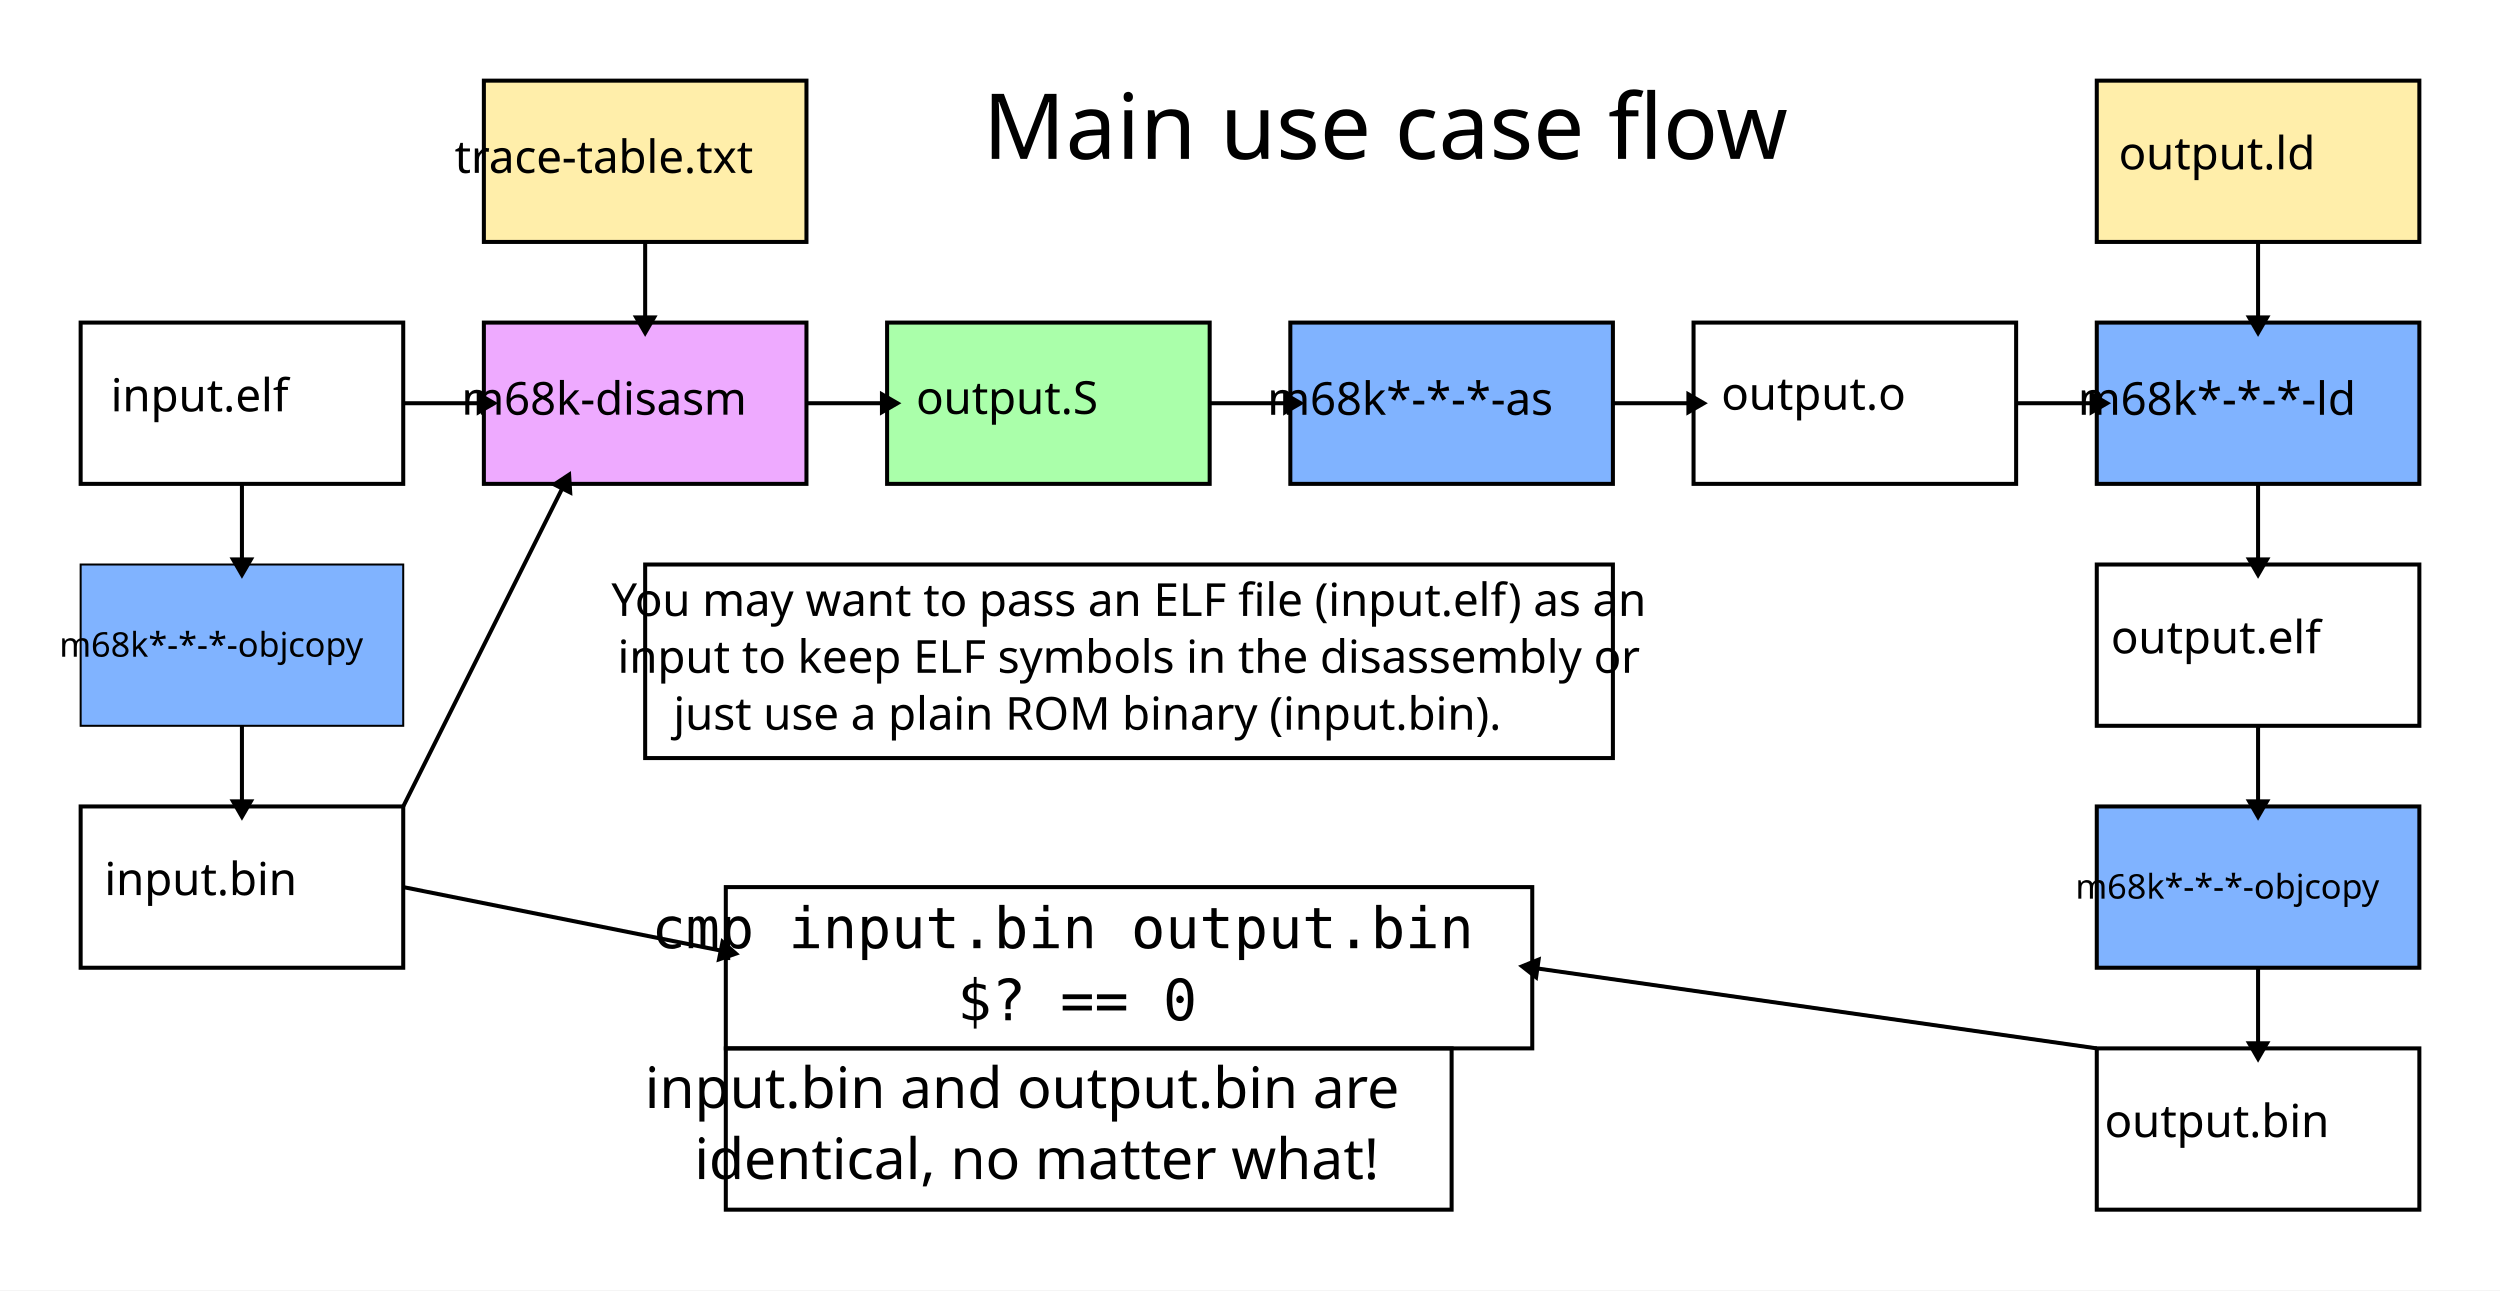
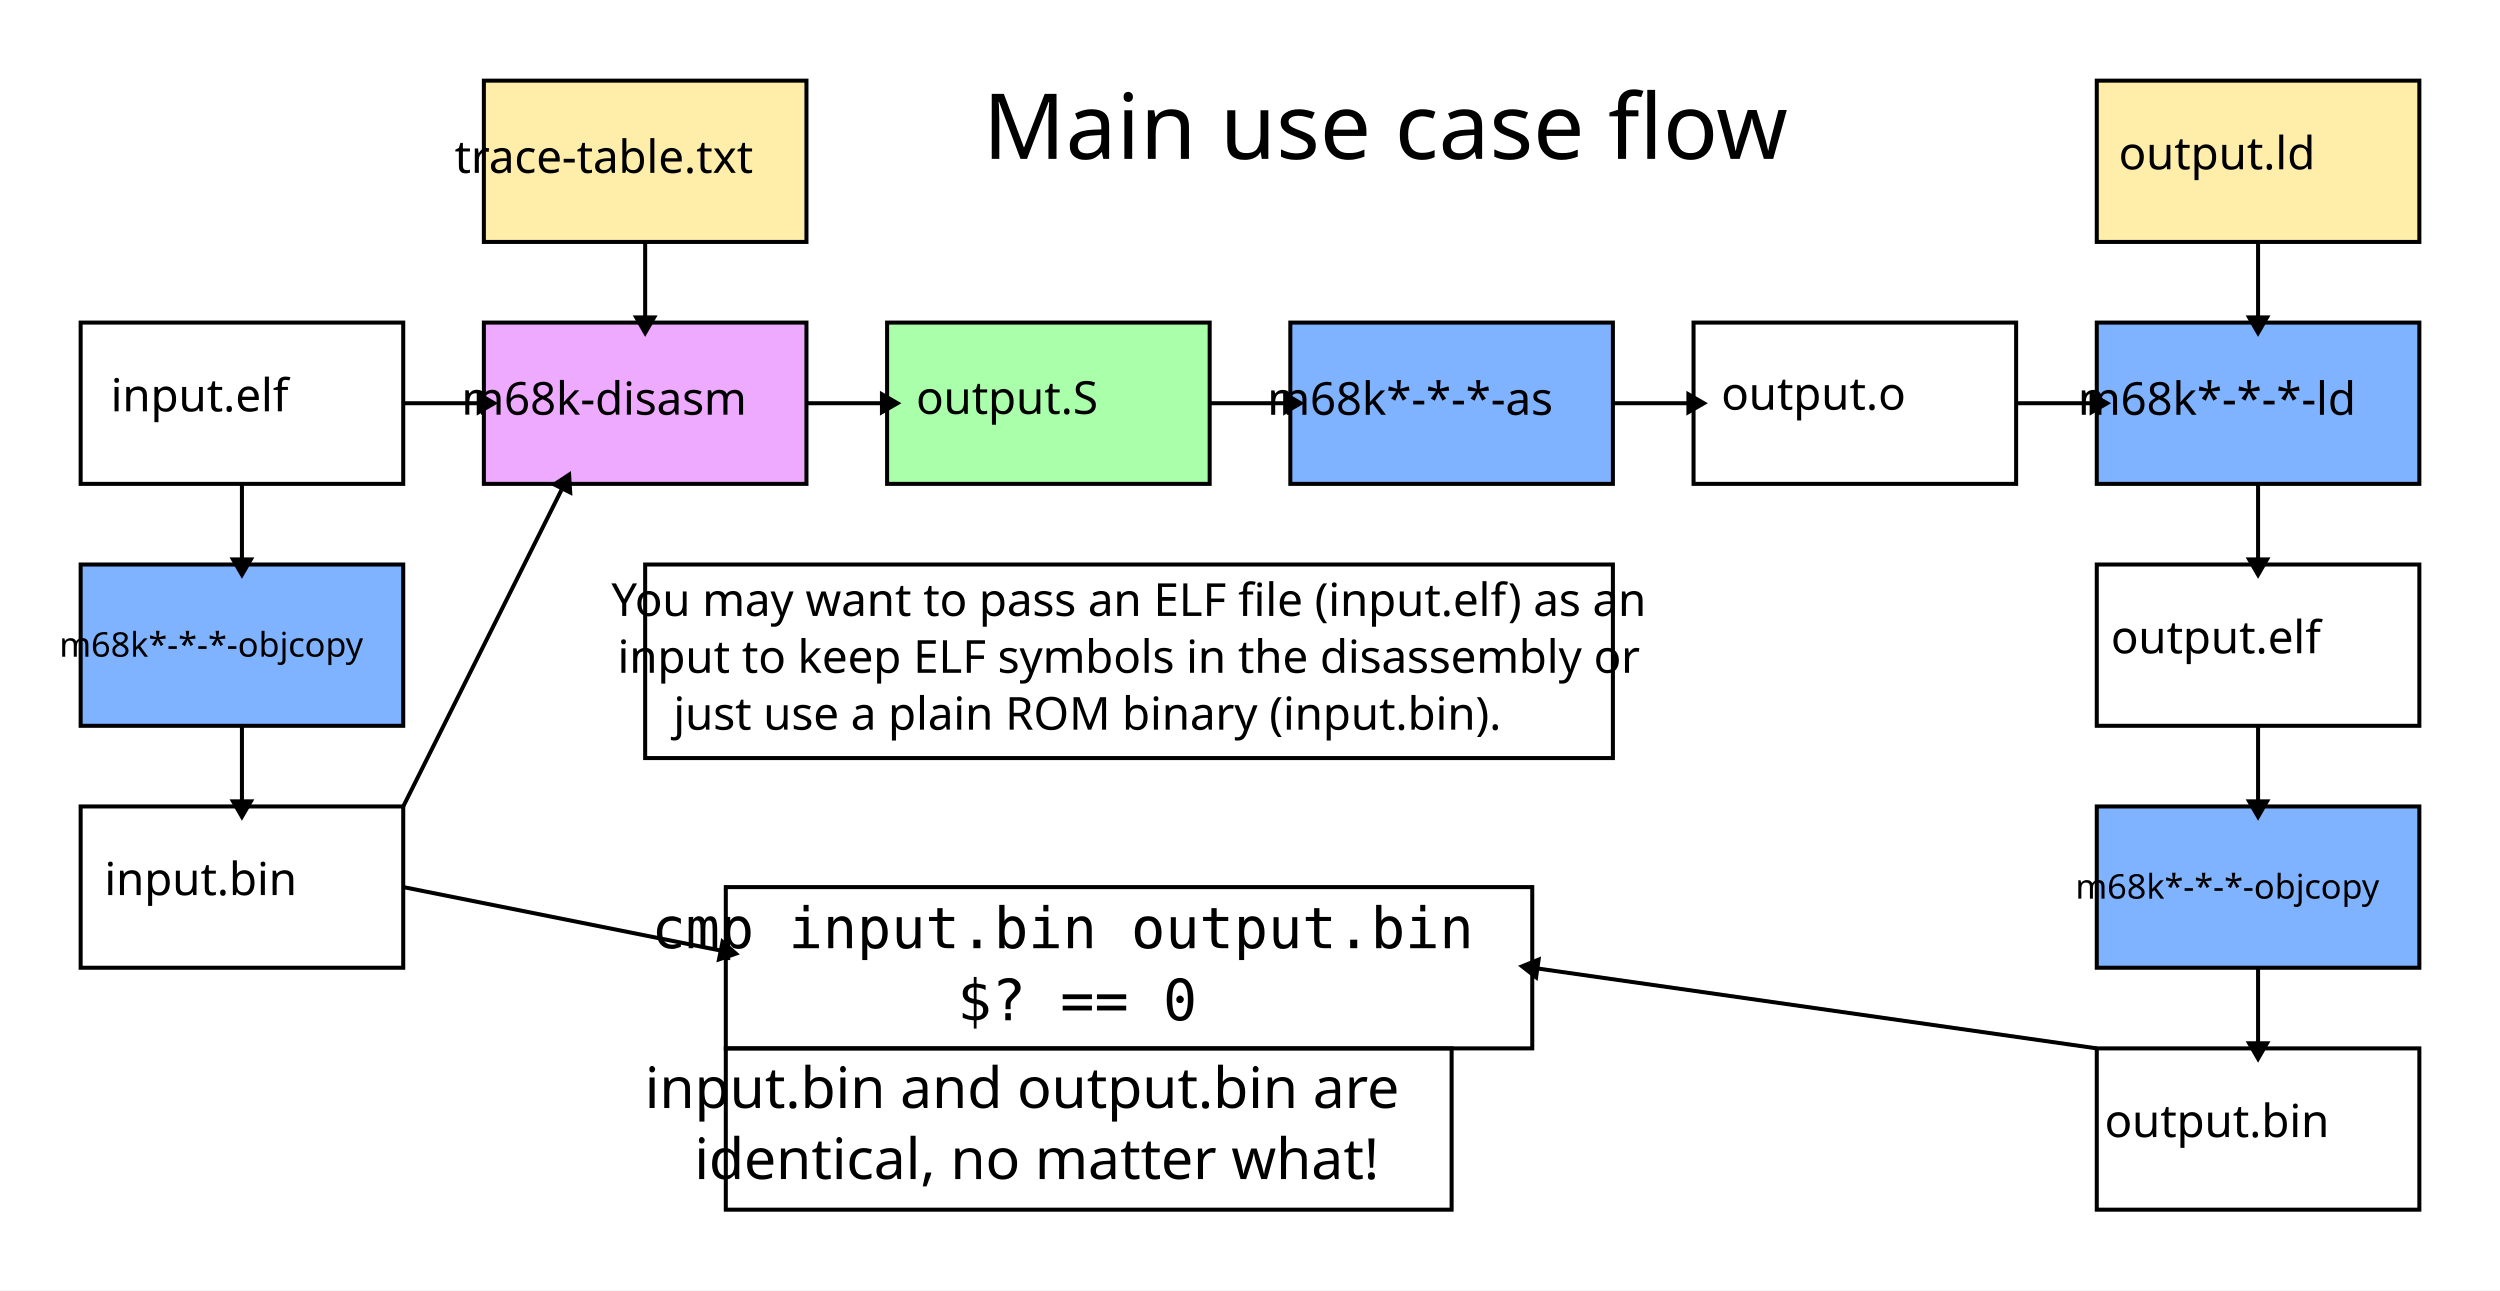
<svg xmlns="http://www.w3.org/2000/svg" width="310mm" height="160mm" viewBox="0 0 310 160" version="1.1" id="svg5">
  <defs id="defs2">
    <marker style="overflow:visible" id="TriangleStart" refX="0" refY="0" orient="auto-start-reverse" markerWidth="5.324" markerHeight="6.155" viewBox="0 0 5.324 6.155" preserveAspectRatio="xMidYMid">
      <path transform="scale(0.5)" style="fill:context-stroke;fill-rule:evenodd;stroke:context-stroke;stroke-width:1pt" d="M 5.77,0 -2.88,5 V -5 Z" id="path135" />
    </marker>
    <marker style="overflow:visible" id="TriangleStart-3" refX="0" refY="0" orient="auto-start-reverse" markerWidth="5.324" markerHeight="6.155" viewBox="0 0 5.324 6.155" preserveAspectRatio="xMidYMid">
      <path transform="scale(0.5)" style="fill:context-stroke;fill-rule:evenodd;stroke:context-stroke;stroke-width:1pt" d="M 5.77,0 -2.88,5 V -5 Z" id="path135-7" />
    </marker>
    <marker style="overflow:visible" id="TriangleStart-9" refX="0" refY="0" orient="auto-start-reverse" markerWidth="5.324" markerHeight="6.155" viewBox="0 0 5.324 6.155" preserveAspectRatio="xMidYMid">
      <path transform="scale(0.5)" style="fill:context-stroke;fill-rule:evenodd;stroke:context-stroke;stroke-width:1pt" d="M 5.77,0 -2.88,5 V -5 Z" id="path135-2" />
    </marker>
    <marker style="overflow:visible" id="TriangleStart-8" refX="0" refY="0" orient="auto-start-reverse" markerWidth="5.324" markerHeight="6.155" viewBox="0 0 5.324 6.155" preserveAspectRatio="xMidYMid">
      <path transform="scale(0.5)" style="fill:context-stroke;fill-rule:evenodd;stroke:context-stroke;stroke-width:1pt" d="M 5.77,0 -2.88,5 V -5 Z" id="path135-9" />
    </marker>
    <marker style="overflow:visible" id="TriangleStart-8-3" refX="0" refY="0" orient="auto-start-reverse" markerWidth="5.324" markerHeight="6.155" viewBox="0 0 5.324 6.155" preserveAspectRatio="xMidYMid">
      <path transform="scale(0.5)" style="fill:context-stroke;fill-rule:evenodd;stroke:context-stroke;stroke-width:1pt" d="M 5.77,0 -2.88,5 V -5 Z" id="path135-9-6" />
    </marker>
    <marker style="overflow:visible" id="TriangleStart-8-2" refX="0" refY="0" orient="auto-start-reverse" markerWidth="5.324" markerHeight="6.155" viewBox="0 0 5.324 6.155" preserveAspectRatio="xMidYMid">
      <path transform="scale(0.5)" style="fill:context-stroke;fill-rule:evenodd;stroke:context-stroke;stroke-width:1pt" d="M 5.77,0 -2.88,5 V -5 Z" id="path135-9-9" />
    </marker>
    <marker style="overflow:visible" id="TriangleStart-8-1" refX="0" refY="0" orient="auto-start-reverse" markerWidth="5.324" markerHeight="6.155" viewBox="0 0 5.324 6.155" preserveAspectRatio="xMidYMid">
      <path transform="scale(0.5)" style="fill:context-stroke;fill-rule:evenodd;stroke:context-stroke;stroke-width:1pt" d="M 5.77,0 -2.88,5 V -5 Z" id="path135-9-94" />
    </marker>
    <marker style="overflow:visible" id="TriangleStart-8-1-8" refX="0" refY="0" orient="auto-start-reverse" markerWidth="5.324" markerHeight="6.155" viewBox="0 0 5.324 6.155" preserveAspectRatio="xMidYMid">
      <path transform="scale(0.5)" style="fill:context-stroke;fill-rule:evenodd;stroke:context-stroke;stroke-width:1pt" d="M 5.77,0 -2.88,5 V -5 Z" id="path135-9-94-4" />
    </marker>
    <marker style="overflow:visible" id="TriangleStart-8-1-0" refX="0" refY="0" orient="auto-start-reverse" markerWidth="5.324" markerHeight="6.155" viewBox="0 0 5.324 6.155" preserveAspectRatio="xMidYMid">
      <path transform="scale(0.5)" style="fill:context-stroke;fill-rule:evenodd;stroke:context-stroke;stroke-width:1pt" d="M 5.77,0 -2.88,5 V -5 Z" id="path135-9-94-3" />
    </marker>
    <marker style="overflow:visible" id="TriangleStart-8-1-1" refX="0" refY="0" orient="auto-start-reverse" markerWidth="5.324" markerHeight="6.155" viewBox="0 0 5.324 6.155" preserveAspectRatio="xMidYMid">
      <path transform="scale(0.5)" style="fill:context-stroke;fill-rule:evenodd;stroke:context-stroke;stroke-width:1pt" d="M 5.77,0 -2.88,5 V -5 Z" id="path135-9-94-0" />
    </marker>
    <marker style="overflow:visible" id="TriangleStart-8-1-2" refX="0" refY="0" orient="auto-start-reverse" markerWidth="5.324" markerHeight="6.155" viewBox="0 0 5.324 6.155" preserveAspectRatio="xMidYMid">
      <path transform="scale(0.5)" style="fill:context-stroke;fill-rule:evenodd;stroke:context-stroke;stroke-width:1pt" d="M 5.77,0 -2.88,5 V -5 Z" id="path135-9-94-06" />
    </marker>
    <marker style="overflow:visible" id="TriangleStart-8-5" refX="0" refY="0" orient="auto-start-reverse" markerWidth="5.324" markerHeight="6.155" viewBox="0 0 5.324 6.155" preserveAspectRatio="xMidYMid">
      <path transform="scale(0.5)" style="fill:context-stroke;fill-rule:evenodd;stroke:context-stroke;stroke-width:1pt" d="M 5.77,0 -2.88,5 V -5 Z" id="path135-9-5" />
    </marker>
    <marker style="overflow:visible" id="TriangleStart-8-1-7" refX="0" refY="0" orient="auto-start-reverse" markerWidth="5.324" markerHeight="6.155" viewBox="0 0 5.324 6.155" preserveAspectRatio="xMidYMid">
      <path transform="scale(0.5)" style="fill:context-stroke;fill-rule:evenodd;stroke:context-stroke;stroke-width:1pt" d="M 5.77,0 -2.88,5 V -5 Z" id="path135-9-94-6" />
    </marker>
    <marker style="overflow:visible" id="TriangleStart-8-1-7-2" refX="0" refY="0" orient="auto-start-reverse" markerWidth="5.324" markerHeight="6.155" viewBox="0 0 5.324 6.155" preserveAspectRatio="xMidYMid">
      <path transform="scale(0.5)" style="fill:context-stroke;fill-rule:evenodd;stroke:context-stroke;stroke-width:1pt" d="M 5.77,0 -2.88,5 V -5 Z" id="path135-9-94-6-2" />
    </marker>
    <marker style="overflow:visible" id="TriangleStart-8-1-7-2-1" refX="0" refY="0" orient="auto-start-reverse" markerWidth="5.324" markerHeight="6.155" viewBox="0 0 5.324 6.155" preserveAspectRatio="xMidYMid">
      <path transform="scale(0.5)" style="fill:context-stroke;fill-rule:evenodd;stroke:context-stroke;stroke-width:1pt" d="M 5.77,0 -2.88,5 V -5 Z" id="path135-9-94-6-2-0" />
    </marker>
  </defs>
  <g id="layer1">
    <g id="g498" transform="scale(2)" style="stroke-width:0.5">
      <rect style="fill:#ffffff;stroke:none;stroke-width:0.25;stroke-dasharray:none" id="rect477" width="155" height="80" x="1.9021344e-09" y="1.9021344e-09" />
      <rect style="fill:none;stroke:#000000;stroke-width:0.25;stroke-dasharray:none" id="rect238" width="20" height="10" x="5" y="20" />
      <rect style="fill:#eeaaff;stroke:#000000;stroke-width:0.25;stroke-dasharray:none" id="rect243" width="20" height="10" x="30" y="20" />
      <rect style="fill:#ffeeaa;stroke:#000000;stroke-width:0.25;stroke-dasharray:none" id="rect245" width="20" height="10" x="30" y="5" />
      <rect style="fill:#aaffaa;stroke:#000000;stroke-width:0.25;stroke-dasharray:none" id="rect247" width="20" height="10" x="55" y="20" />
      <rect style="fill:#80b3ff;stroke:#000000;stroke-width:0.25;stroke-dasharray:none" id="rect249" width="20" height="10" x="80" y="20" />
      <rect style="fill:none;stroke:#000000;stroke-width:0.25;stroke-dasharray:none" id="rect253" width="20" height="10" x="105" y="20" />
      <rect style="fill:#80b3ff;stroke:#000000;stroke-width:0.25;stroke-dasharray:none" id="rect255" width="20" height="10" x="130" y="20" />
      <rect style="fill:#ffeeaa;stroke:#000000;stroke-width:0.25;stroke-dasharray:none" id="rect257" width="20" height="10" x="130" y="5" />
      <rect style="fill:none;stroke:#000000;stroke-width:0.25;stroke-dasharray:none" id="rect259" width="20" height="10" x="130" y="65" />
      <rect style="fill:none;stroke:#000000;stroke-width:0.25;stroke-dasharray:none" id="rect261" width="20" height="10" x="5" y="50" />
      <text xml:space="preserve" style="font-size:2.822px;line-height:1.25;font-family:Candara;-inkscape-font-specification:Candara;text-align:center;letter-spacing:0px;word-spacing:0px;text-anchor:middle;stroke-width:0.132" x="40.016" y="25.71" id="text317">
        <tspan id="tspan315" style="font-size:2.822px;stroke-width:0.132" x="40.016" y="25.71">m68k-disasm</tspan>
      </text>
      <text xml:space="preserve" style="font-size:2.822px;line-height:1.25;font-family:Candara;-inkscape-font-specification:Candara;text-align:center;letter-spacing:0px;word-spacing:0px;text-anchor:middle;stroke-width:0.132" x="89.995" y="25.719" id="text317-3">
        <tspan id="tspan315-6" style="font-size:2.822px;stroke-width:0.132" x="89.995" y="25.719">m68k*-*-*-as</tspan>
      </text>
      <text xml:space="preserve" style="font-size:2.822px;line-height:1.25;font-family:Candara;-inkscape-font-specification:Candara;text-align:center;letter-spacing:0px;word-spacing:0px;text-anchor:middle;stroke-width:0.132" x="140.017" y="25.719" id="text317-3-3">
        <tspan id="tspan315-6-5" style="font-size:2.822px;stroke-width:0.132" x="140.017" y="25.719">m68k*-*-*-ld</tspan>
      </text>
      <rect style="fill:none;stroke:#000000;stroke-width:0.25;stroke-dasharray:none" id="rect255-6" width="20" height="10" x="130" y="35" />
      <rect style="fill:#80b3ff;stroke:#000000;stroke-width:0.25;stroke-dasharray:none" id="rect255-6-1" width="20" height="10" x="130" y="50" />
      <text xml:space="preserve" style="font-size:2.117px;line-height:1.25;font-family:Candara;-inkscape-font-specification:Candara;text-align:center;letter-spacing:0px;word-spacing:0px;text-anchor:middle;stroke-width:0.132" x="140.017" y="55.719" id="text317-3-3-2-2">
        <tspan id="tspan315-6-5-9-7" style="font-size:2.117px;stroke-width:0.132" x="140.017" y="55.719">m68k*-*-*-objcopy</tspan>
      </text>
-       <rect style="fill:#80b3ff;stroke:#000000;stroke-width:0.125" id="rect255-6-1-0" width="20" height="10" x="5" y="35" />
+       <rect style="fill:#80b3ff;stroke:#000000;stroke-width:0.25;stroke-dasharray:none" id="rect255-6-1-0" width="20" height="10" x="5" y="35" />
      <text xml:space="preserve" style="font-size:2.117px;line-height:1.25;font-family:Candara;-inkscape-font-specification:Candara;text-align:center;letter-spacing:0px;word-spacing:0px;text-anchor:middle;stroke-width:0.132" x="15.017" y="40.719" id="text317-3-3-2-2-6">
        <tspan id="tspan315-6-5-9-7-2" style="font-size:2.117px;stroke-width:0.132" x="15.017" y="40.719">m68k*-*-*-objcopy</tspan>
      </text>
      <text xml:space="preserve" style="font-size:2.822px;line-height:1.25;font-family:Candara;-inkscape-font-specification:Candara;text-align:center;letter-spacing:0px;word-spacing:0px;text-anchor:middle;stroke-width:0.132" x="65" y="25.662" id="text508">
        <tspan style="font-size:2.822px;stroke-width:0.132" x="65" y="25.662" id="tspan537">output.S</tspan>
      </text>
      <text xml:space="preserve" style="font-size:2.822px;line-height:1.25;font-family:Candara;-inkscape-font-specification:Candara;text-align:center;letter-spacing:0px;word-spacing:0px;text-anchor:middle;stroke-width:0.132" x="115" y="25.4" id="text508-7">
        <tspan style="font-size:2.822px;stroke-width:0.132" x="115" y="25.4" id="tspan541">output.o</tspan>
      </text>
      <text xml:space="preserve" style="font-size:2.822px;line-height:1.25;font-family:Candara;-inkscape-font-specification:Candara;text-align:center;letter-spacing:0px;word-spacing:0px;text-anchor:middle;stroke-width:0.132" x="140.018" y="10.496" id="text508-7-6">
        <tspan style="font-size:2.822px;stroke-width:0.132" x="140.018" y="10.496" id="tspan541-1">output.ld</tspan>
      </text>
      <text xml:space="preserve" style="font-size:2.822px;line-height:1.25;font-family:Candara;-inkscape-font-specification:Candara;text-align:center;letter-spacing:0px;word-spacing:0px;text-anchor:middle;stroke-width:0.132" x="14.943" y="25.506" id="text508-7-6-8">
        <tspan style="font-size:2.822px;stroke-width:0.132" x="14.943" y="25.506" id="tspan541-1-7">input.elf</tspan>
      </text>
      <text xml:space="preserve" style="font-size:2.822px;line-height:1.25;font-family:Candara;-inkscape-font-specification:Candara;text-align:center;letter-spacing:0px;word-spacing:0px;text-anchor:middle;stroke-width:0.132" x="40.006" y="10.718" id="text508-7-6-8-0">
        <tspan style="font-size:2.822px;stroke-width:0.132" x="40.006" y="10.718" id="tspan541-1-7-2">trace-table.txt</tspan>
      </text>
      <text xml:space="preserve" style="font-size:2.822px;line-height:1.25;font-family:Candara;-inkscape-font-specification:Candara;text-align:center;letter-spacing:0px;word-spacing:0px;text-anchor:middle;stroke-width:0.132" x="15.01" y="55.496" id="text508-7-6-9">
        <tspan style="font-size:2.822px;stroke-width:0.132" x="15.01" y="55.496" id="tspan541-1-2">input.bin</tspan>
      </text>
      <text xml:space="preserve" style="font-size:2.822px;line-height:1.25;font-family:Candara;-inkscape-font-specification:Candara;text-align:center;letter-spacing:0px;word-spacing:0px;text-anchor:middle;stroke-width:0.132" x="139.949" y="40.506" id="text508-7-0">
        <tspan style="font-size:2.822px;stroke-width:0.132" x="139.949" y="40.506" id="tspan663">output.elf</tspan>
      </text>
      <text xml:space="preserve" style="font-size:2.822px;line-height:1.25;font-family:Candara;-inkscape-font-specification:Candara;text-align:center;letter-spacing:0px;word-spacing:0px;text-anchor:middle;stroke-width:0.132" x="140.016" y="70.496" id="text508-7-0-3">
        <tspan style="font-size:2.822px;stroke-width:0.132" x="140.016" y="70.496" id="tspan663-6">output.bin</tspan>
      </text>
      <path style="fill:#aaffaa;stroke:#000000;stroke-width:0.25;stroke-dasharray:none;marker-end:url(#TriangleStart)" d="M 15,30 V 35" id="path887" />
      <path style="fill:#aaffaa;stroke:#000000;stroke-width:0.25;stroke-dasharray:none;marker-end:url(#TriangleStart-3)" d="m 15,45 v 5" id="path887-5" />
      <path style="fill:#aaffaa;stroke:#000000;stroke-width:0.25;stroke-dasharray:none;marker-end:url(#TriangleStart-9)" d="m 140,30 v 5" id="path887-2" />
      <path style="fill:#aaffaa;stroke:#000000;stroke-width:0.25;stroke-dasharray:none;marker-end:url(#TriangleStart-8)" d="M 140,15 V 20" id="path887-7" />
      <path style="fill:#aaffaa;stroke:#000000;stroke-width:0.25;stroke-dasharray:none;marker-end:url(#TriangleStart-8-5)" d="m 40,15 v 5" id="path887-7-4" />
      <path style="fill:#aaffaa;stroke:#000000;stroke-width:0.25;stroke-dasharray:none;marker-end:url(#TriangleStart-8-3)" d="m 140,45 v 5" id="path887-7-1" />
      <path style="fill:#aaffaa;stroke:#000000;stroke-width:0.25;stroke-dasharray:none;marker-end:url(#TriangleStart-8-2)" d="m 140,60 v 5" id="path887-7-3" />
      <path style="fill:#aaffaa;stroke:#000000;stroke-width:0.25;stroke-dasharray:none;marker-end:url(#TriangleStart-8-1)" d="m 25,25 h 5" id="path887-7-7" />
      <path style="fill:#aaffaa;stroke:#000000;stroke-width:0.25;stroke-dasharray:none;marker-end:url(#TriangleStart-8-1-7)" d="M 25,50 35,30" id="path887-7-7-56" />
      <path style="fill:#aaffaa;stroke:#000000;stroke-width:0.25;stroke-dasharray:none;marker-end:url(#TriangleStart-8-1-7-2)" d="m 25,55 20,4" id="path887-7-7-56-6" />
      <path style="fill:#aaffaa;stroke:#000000;stroke-width:0.25;stroke-dasharray:none;marker-end:url(#TriangleStart-8-1-7-2-1)" d="M 130,65 95,60" id="path887-7-7-56-6-6" />
      <path style="fill:#aaffaa;stroke:#000000;stroke-width:0.25;stroke-dasharray:none;marker-end:url(#TriangleStart-8-1-8)" d="m 50,25 h 5" id="path887-7-7-5" />
      <path style="fill:#aaffaa;stroke:#000000;stroke-width:0.25;stroke-dasharray:none;marker-end:url(#TriangleStart-8-1-0)" d="m 75,25 h 5" id="path887-7-7-6" />
      <path style="fill:#aaffaa;stroke:#000000;stroke-width:0.25;stroke-dasharray:none;marker-end:url(#TriangleStart-8-1-1)" d="m 100,25 h 5" id="path887-7-7-63" />
      <path style="fill:#aaffaa;stroke:#000000;stroke-width:0.25;stroke-dasharray:none;marker-end:url(#TriangleStart-8-1-2)" d="m 125,25 h 5" id="path887-7-7-1" />
      <text xml:space="preserve" style="font-size:3.528px;line-height:1.25;font-family:Candara;-inkscape-font-specification:Candara;text-align:center;letter-spacing:0px;word-spacing:0px;text-anchor:middle;stroke-width:0.132" x="70.001" y="58.787" id="text3343">
        <tspan id="tspan3341" style="font-style:normal;font-variant:normal;font-weight:normal;font-stretch:normal;font-size:3.528px;font-family:Consolas;-inkscape-font-specification:Consolas;stroke-width:0.132" x="70.001" y="58.787">cmp input.bin output.bin</tspan>
        <tspan style="font-style:normal;font-variant:normal;font-weight:normal;font-stretch:normal;font-size:3.528px;font-family:Consolas;-inkscape-font-specification:Consolas;stroke-width:0.132" x="70.001" y="63.261" id="tspan3345">$? == 0</tspan>
      </text>
      <rect style="fill:none;stroke:#000000;stroke-width:0.25;stroke-dasharray:none" id="rect3405" width="45" height="10" x="45" y="65" />
      <text xml:space="preserve" style="font-size:3.528px;line-height:1.25;font-family:Candara;-inkscape-font-specification:Candara;text-align:center;letter-spacing:0px;word-spacing:0px;text-anchor:middle;stroke-width:0.132" x="67.49" y="68.692" id="text3349">
        <tspan id="tspan3347" style="font-size:3.528px;stroke-width:0.132" x="67.49" y="68.692">input.bin and output.bin are</tspan>
        <tspan style="font-size:3.528px;stroke-width:0.132" x="67.49" y="73.101" id="tspan3351">identical, no matter what!</tspan>
      </text>
      <rect style="fill:none;stroke:#000000;stroke-width:0.25;stroke-dasharray:none" id="rect3405-3" width="60" height="12" x="40" y="35" />
      <text xml:space="preserve" style="font-size:2.822px;line-height:1.25;font-family:Candara;-inkscape-font-specification:Candara;text-align:center;letter-spacing:0px;word-spacing:0px;text-anchor:middle;white-space:pre;inline-size:61.03;stroke-width:0.132" x="67.69" y="73.441" id="text3349-5" transform="translate(2.295388,-35.2555)">
-         <tspan x="67.69" y="73.441" id="tspan3495">You may want to pass an ELF file (input.elf) as an<tspan y="73.441" id="tspan3497"> </tspan>
+         <tspan x="67.69" y="73.441" id="tspan1233">You may want to pass an ELF file (input.elf) as an<tspan y="73.441" id="tspan1235"> </tspan>
        </tspan>
-         <tspan x="67.69" y="76.969" id="tspan3499">input to keep ELF symbols in the disassembly or<tspan y="76.969" id="tspan3501"> </tspan>
+         <tspan x="67.69" y="76.969" id="tspan1237">input to keep ELF symbols in the disassembly or<tspan y="76.969" id="tspan1239"> </tspan>
        </tspan>
-         <tspan x="67.69" y="80.496" id="tspan3503">just use a plain ROM binary (input.bin).</tspan>
+         <tspan x="67.69" y="80.496" id="tspan1241">just use a plain ROM binary (input.bin).</tspan>
      </text>
      <rect style="fill:none;stroke:#000000;stroke-width:0.25;stroke-dasharray:none" id="rect3407" width="50" height="10" x="45" y="55" />
      <text xml:space="preserve" style="font-size:5.644px;line-height:1.25;font-family:Candara;-inkscape-font-specification:Candara;text-align:center;letter-spacing:0px;word-spacing:0px;text-anchor:middle;stroke-width:0.132" x="91.03" y="9.849" id="text942">
        <tspan id="tspan940" style="stroke-width:0.132" x="91.03" y="9.849">Main use case flow</tspan>
      </text>
    </g>
  </g>
</svg>
